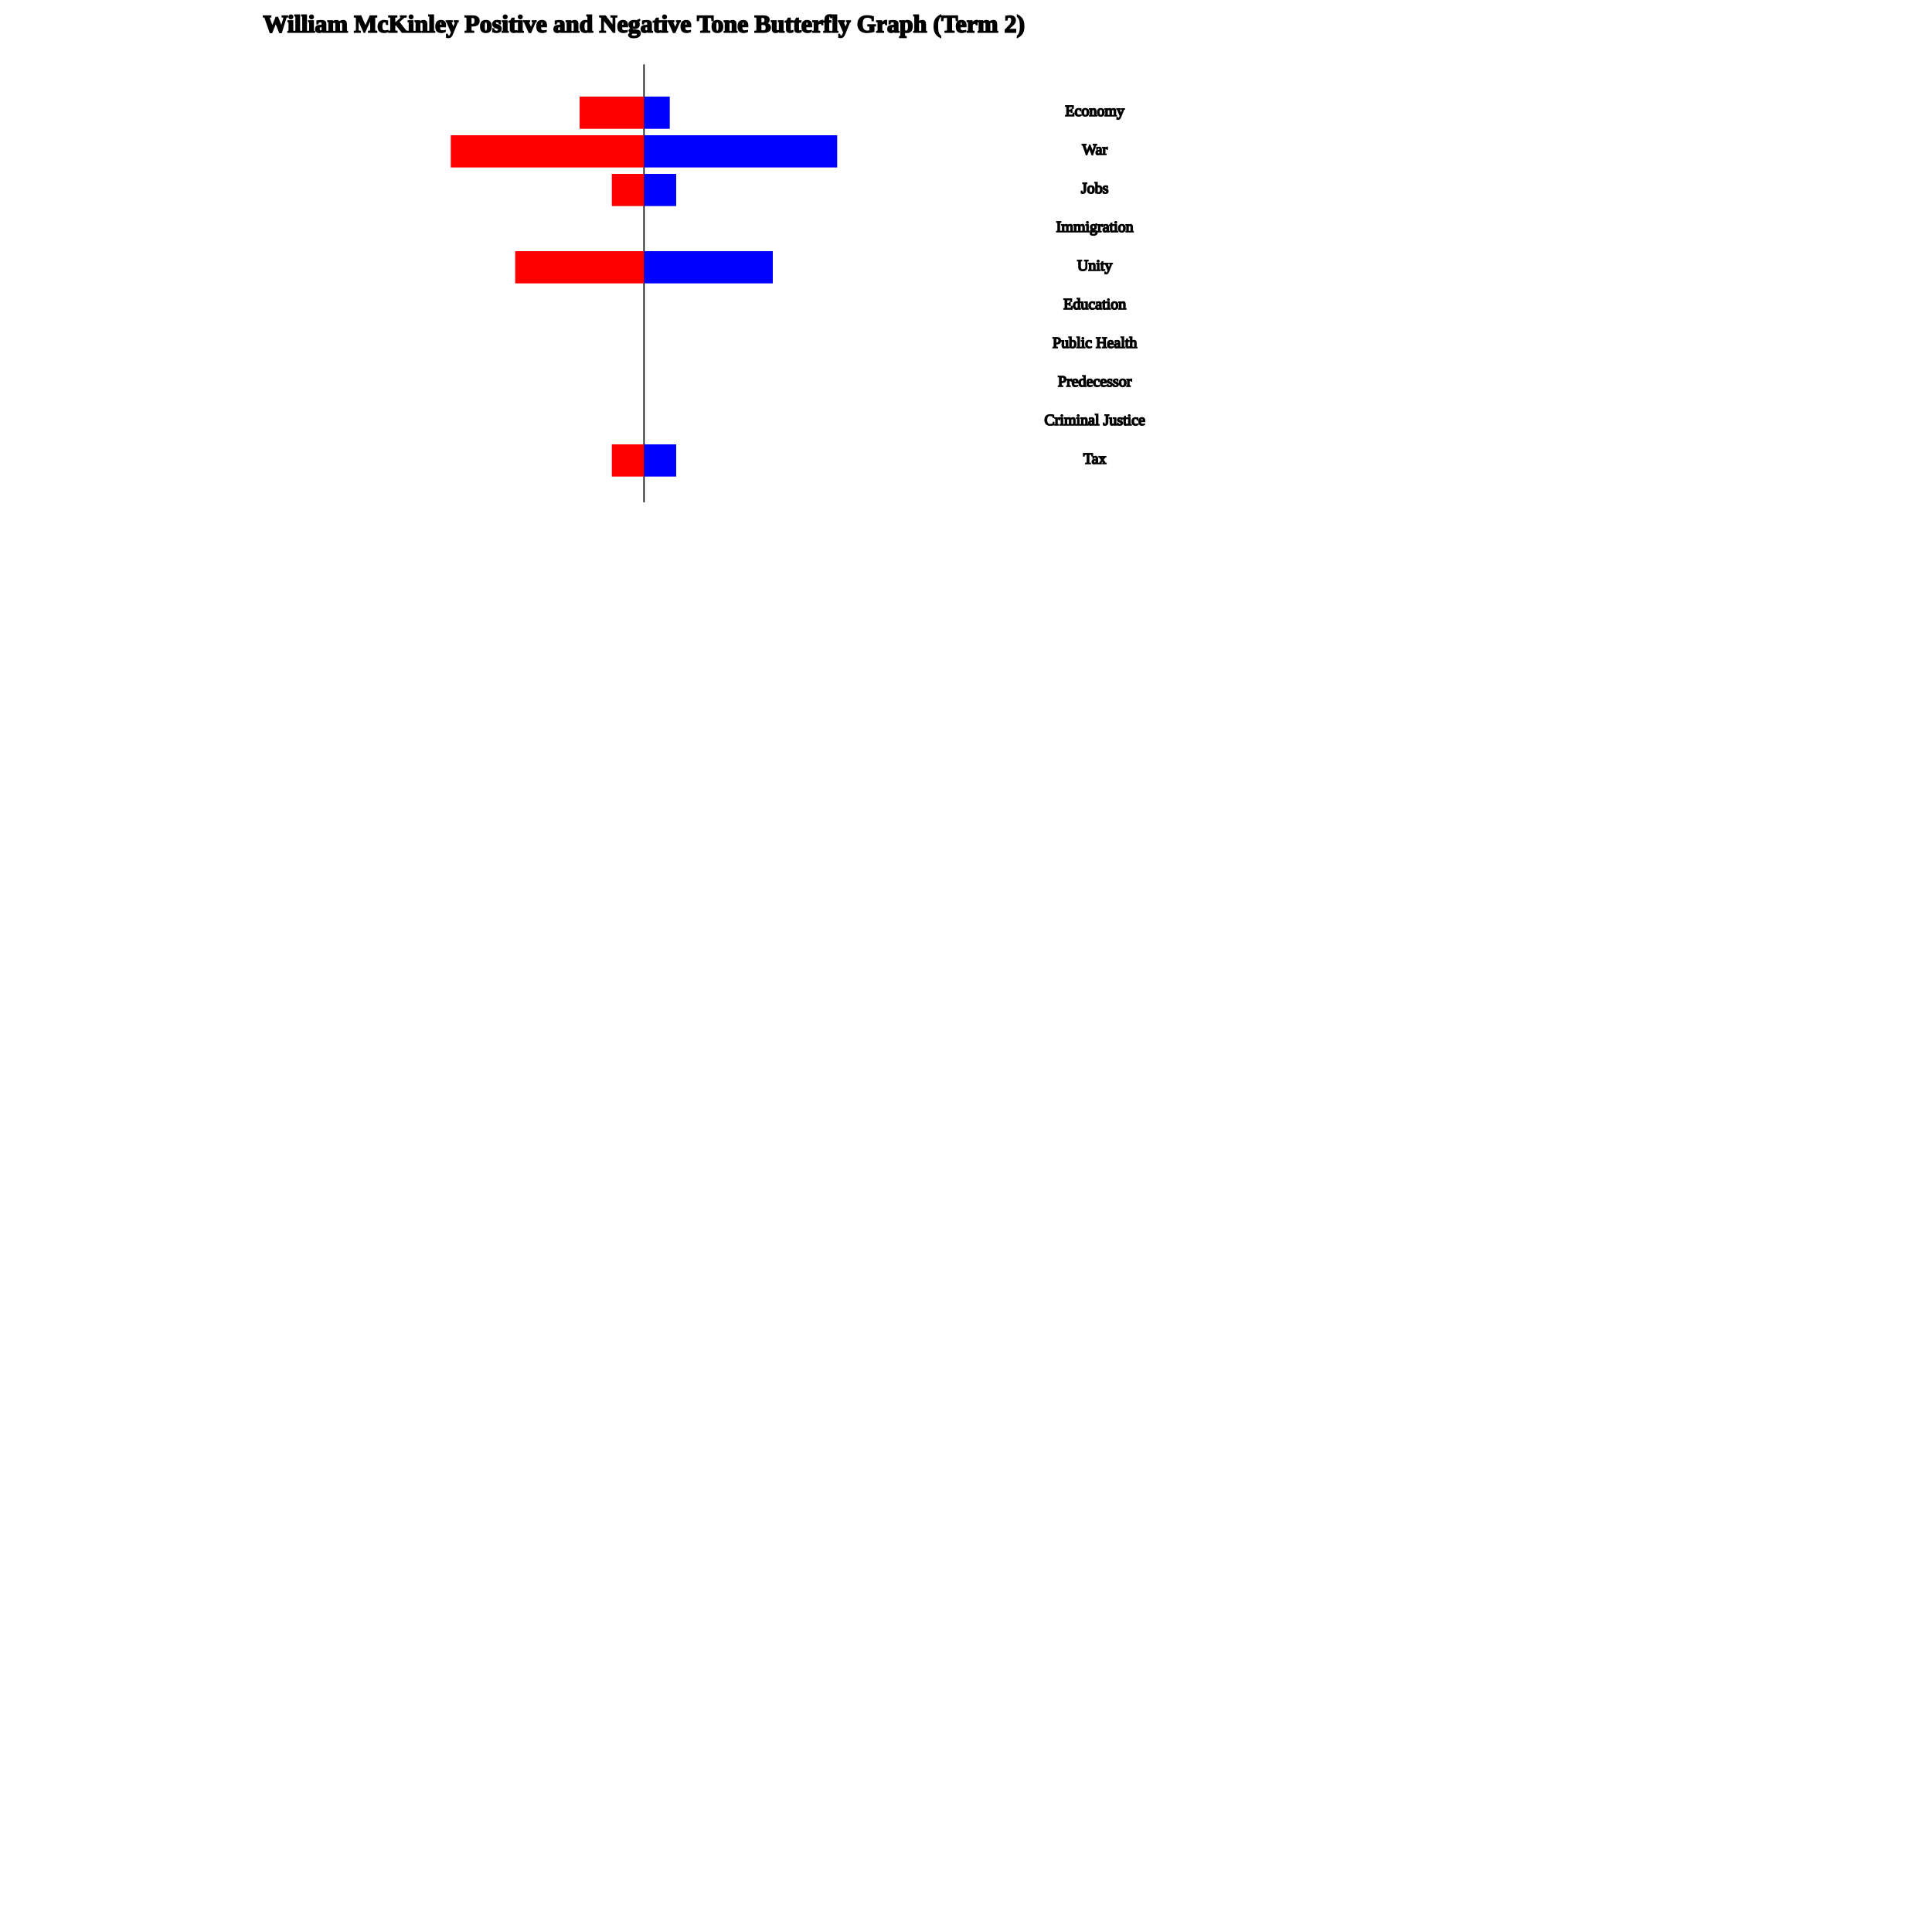
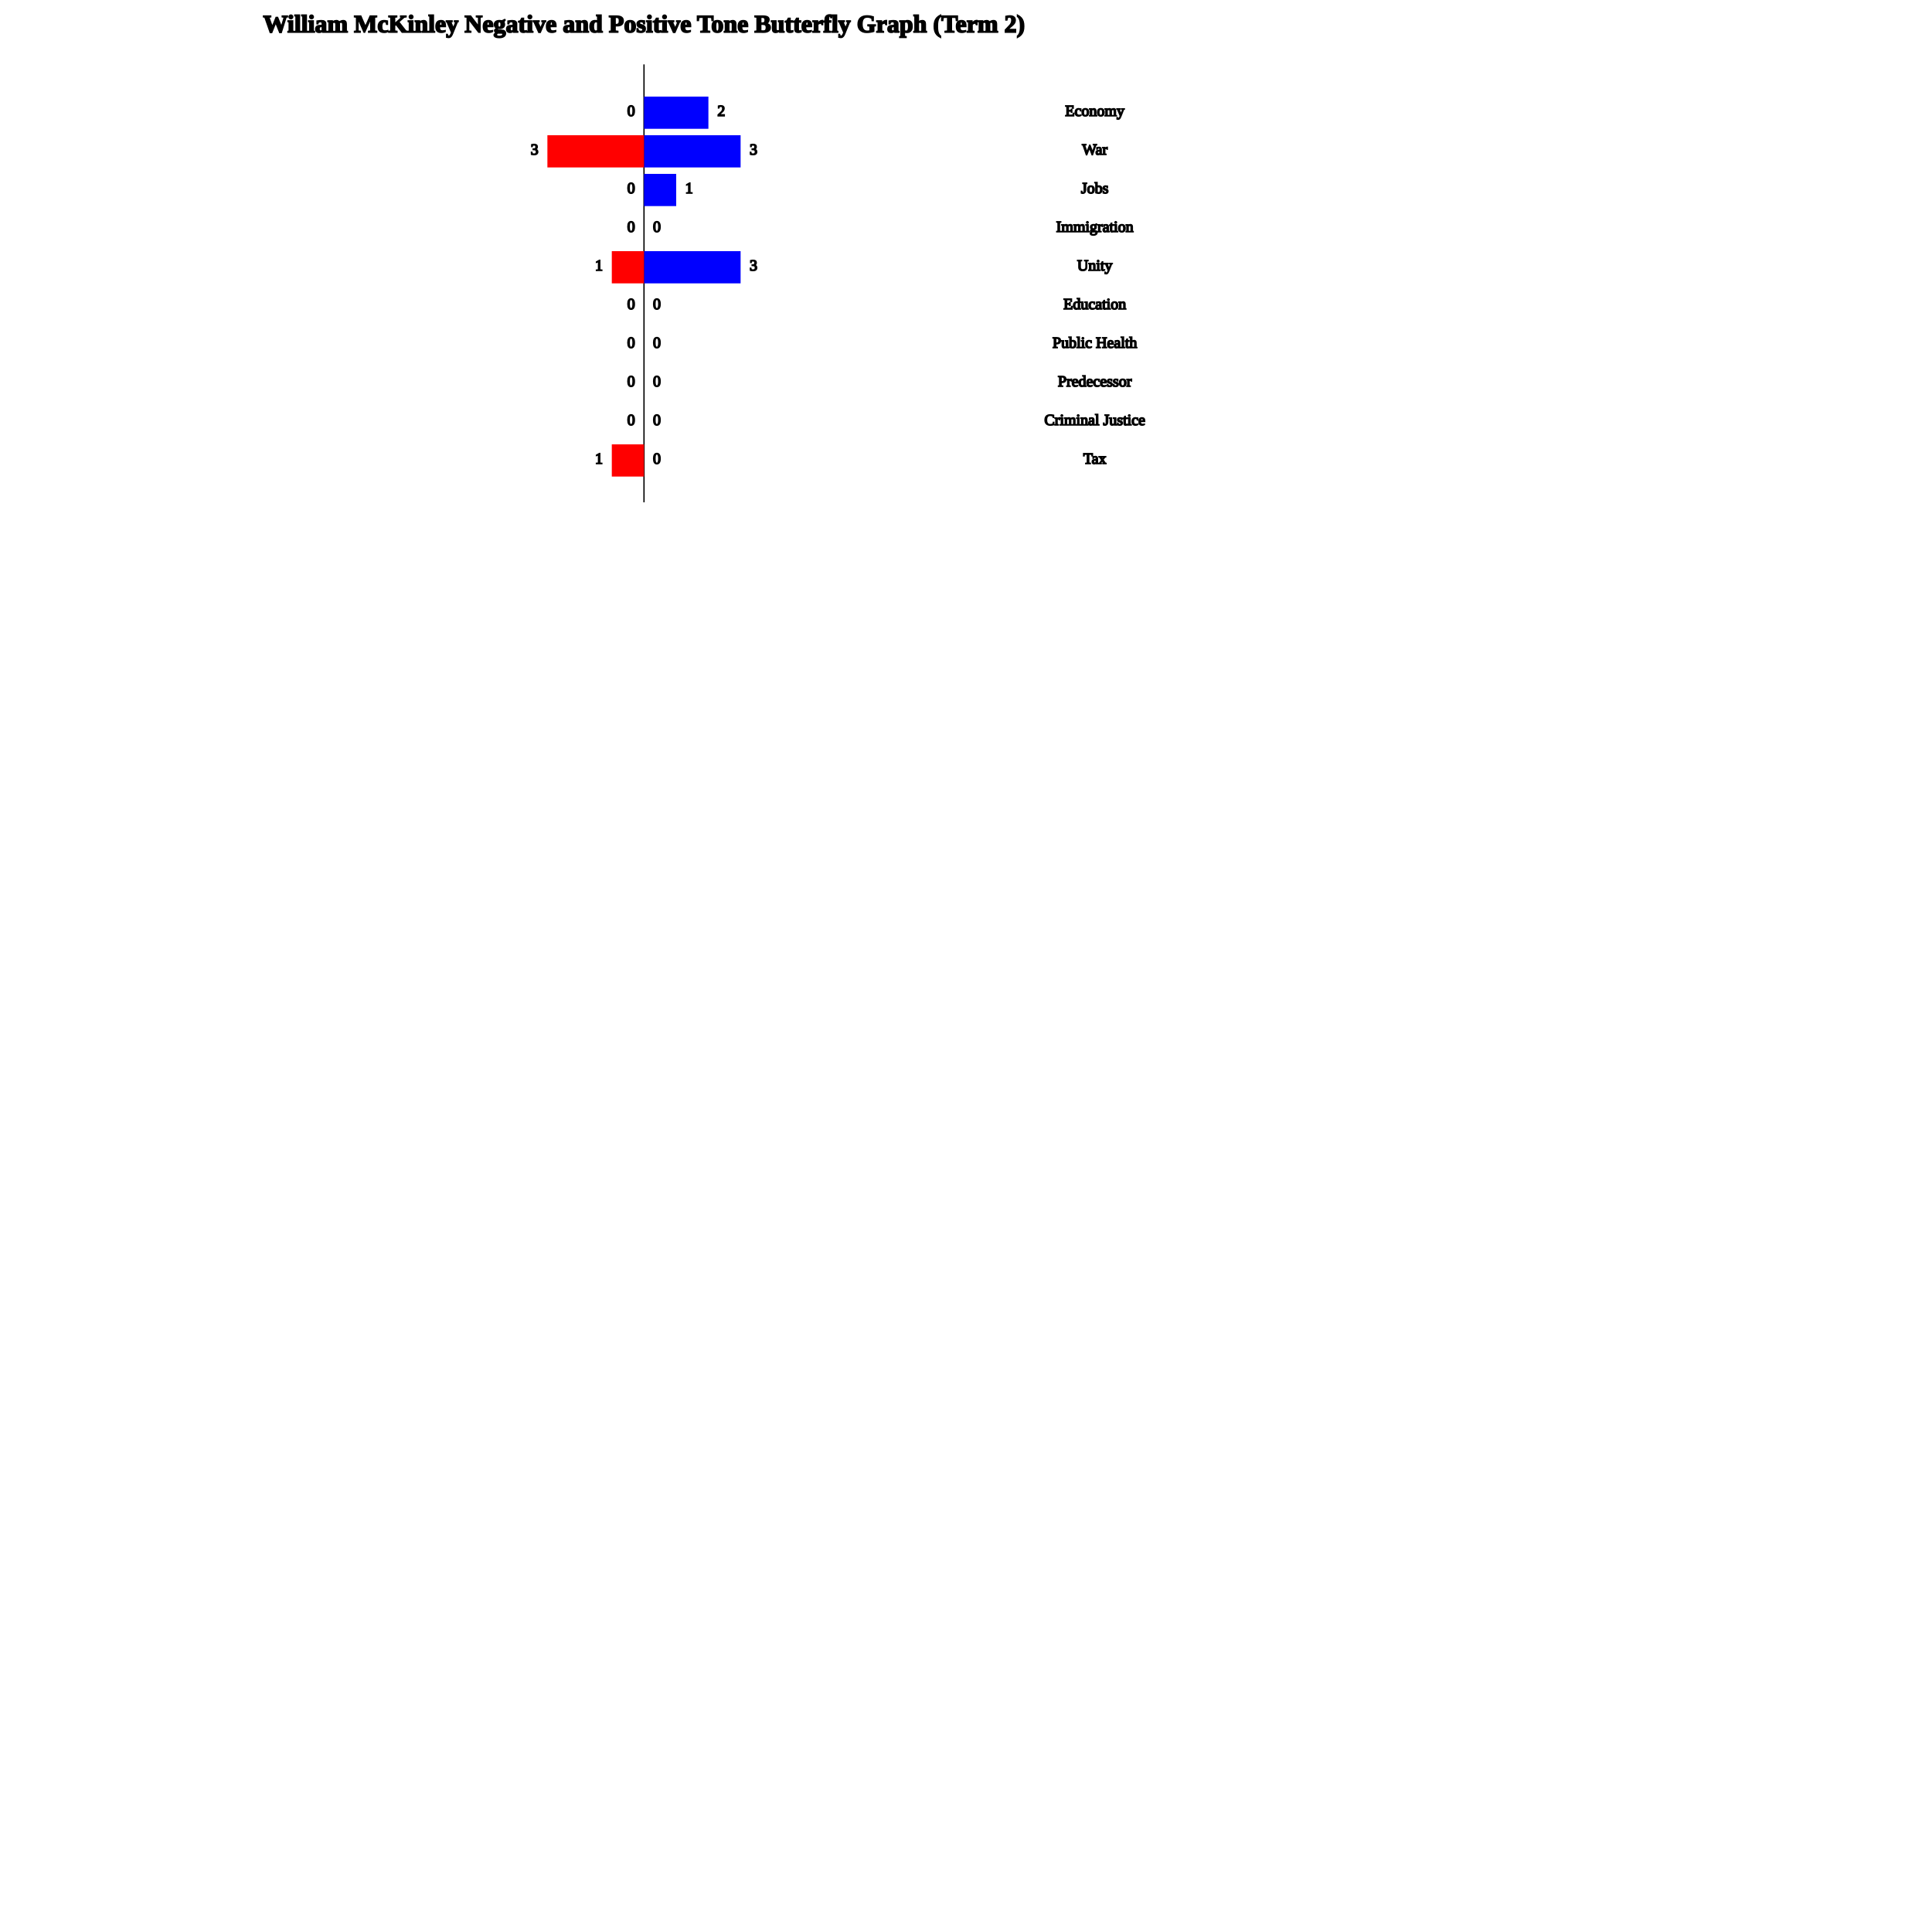
<svg xmlns="http://www.w3.org/2000/svg" height="1500" width="1500" viewBox="-100, -650, 1500, 1500">
-   <text x="400" y="-625" text-anchor="middle" font-weight="bold" font-size="large" stroke="black">William McKinley Positive and Negative Tone Butterfly Graph (Term 2)
+   <text x="400" y="-625" text-anchor="middle" font-weight="bold" font-size="large" stroke="black">William McKinley Negative and Positive Tone Butterfly Graph (Term 2)
            </text>
  <line x1="400" x2="400" y1="-600" y2="-260" stroke="black" />
-   <rect x="400" y="-575" width="20" height="25" fill="blue" />
-   <rect x="350" y="-575" width="50" height="25" fill="red" />
+   <rect x="400" y="-575" width="50" height="25" fill="blue" />
+   <text x="460" y="-560" stroke="black" text-anchor="middle">2</text>
+   <rect x="400" y="-575" width="0" height="25" fill="red" />
+   <text x="390" y="-560" stroke="black" text-anchor="middle">0</text>
  <text x="750" y="-560" text-anchor="middle" stroke="black">
                Economy
            </text>
-   <rect x="400" y="-545" width="150" height="25" fill="blue" />
-   <rect x="250" y="-545" width="150" height="25" fill="red" />
+   <rect x="400" y="-545" width="75" height="25" fill="blue" />
+   <text x="485" y="-530" stroke="black" text-anchor="middle">3</text>
+   <rect x="325" y="-545" width="75" height="25" fill="red" />
+   <text x="315" y="-530" stroke="black" text-anchor="middle">3</text>
  <text x="750" y="-530" text-anchor="middle" stroke="black">
                War
            </text>
  <rect x="400" y="-515" width="25" height="25" fill="blue" />
-   <rect x="375" y="-515" width="25" height="25" fill="red" />
+   <text x="435" y="-500" stroke="black" text-anchor="middle">1</text>
+   <rect x="400" y="-515" width="0" height="25" fill="red" />
+   <text x="390" y="-500" stroke="black" text-anchor="middle">0</text>
  <text x="750" y="-500" text-anchor="middle" stroke="black">
                Jobs
            </text>
  <rect x="400" y="-485" width="0" height="25" fill="blue" />
+   <text x="410" y="-470" stroke="black" text-anchor="middle">0</text>
  <rect x="400" y="-485" width="0" height="25" fill="red" />
+   <text x="390" y="-470" stroke="black" text-anchor="middle">0</text>
  <text x="750" y="-470" text-anchor="middle" stroke="black">
                Immigration
            </text>
-   <rect x="400" y="-455" width="100" height="25" fill="blue" />
-   <rect x="300" y="-455" width="100" height="25" fill="red" />
+   <rect x="400" y="-455" width="75" height="25" fill="blue" />
+   <text x="485" y="-440" stroke="black" text-anchor="middle">3</text>
+   <rect x="375" y="-455" width="25" height="25" fill="red" />
+   <text x="365" y="-440" stroke="black" text-anchor="middle">1</text>
  <text x="750" y="-440" text-anchor="middle" stroke="black">
                Unity
            </text>
  <rect x="400" y="-425" width="0" height="25" fill="blue" />
+   <text x="410" y="-410" stroke="black" text-anchor="middle">0</text>
  <rect x="400" y="-425" width="0" height="25" fill="red" />
+   <text x="390" y="-410" stroke="black" text-anchor="middle">0</text>
  <text x="750" y="-410" text-anchor="middle" stroke="black">
                Education
            </text>
  <rect x="400" y="-395" width="0" height="25" fill="blue" />
+   <text x="410" y="-380" stroke="black" text-anchor="middle">0</text>
  <rect x="400" y="-395" width="0" height="25" fill="red" />
+   <text x="390" y="-380" stroke="black" text-anchor="middle">0</text>
  <text x="750" y="-380" text-anchor="middle" stroke="black">
                Public Health
            </text>
  <rect x="400" y="-365" width="0" height="25" fill="blue" />
+   <text x="410" y="-350" stroke="black" text-anchor="middle">0</text>
  <rect x="400" y="-365" width="0" height="25" fill="red" />
+   <text x="390" y="-350" stroke="black" text-anchor="middle">0</text>
  <text x="750" y="-350" text-anchor="middle" stroke="black">
                Predecessor
            </text>
  <rect x="400" y="-335" width="0" height="25" fill="blue" />
+   <text x="410" y="-320" stroke="black" text-anchor="middle">0</text>
  <rect x="400" y="-335" width="0" height="25" fill="red" />
+   <text x="390" y="-320" stroke="black" text-anchor="middle">0</text>
  <text x="750" y="-320" text-anchor="middle" stroke="black">
                Criminal Justice
            </text>
-   <rect x="400" y="-305" width="25" height="25" fill="blue" />
+   <rect x="400" y="-305" width="0" height="25" fill="blue" />
+   <text x="410" y="-290" stroke="black" text-anchor="middle">0</text>
  <rect x="375" y="-305" width="25" height="25" fill="red" />
+   <text x="365" y="-290" stroke="black" text-anchor="middle">1</text>
  <text x="750" y="-290" text-anchor="middle" stroke="black">
                Tax
            </text>
</svg>
